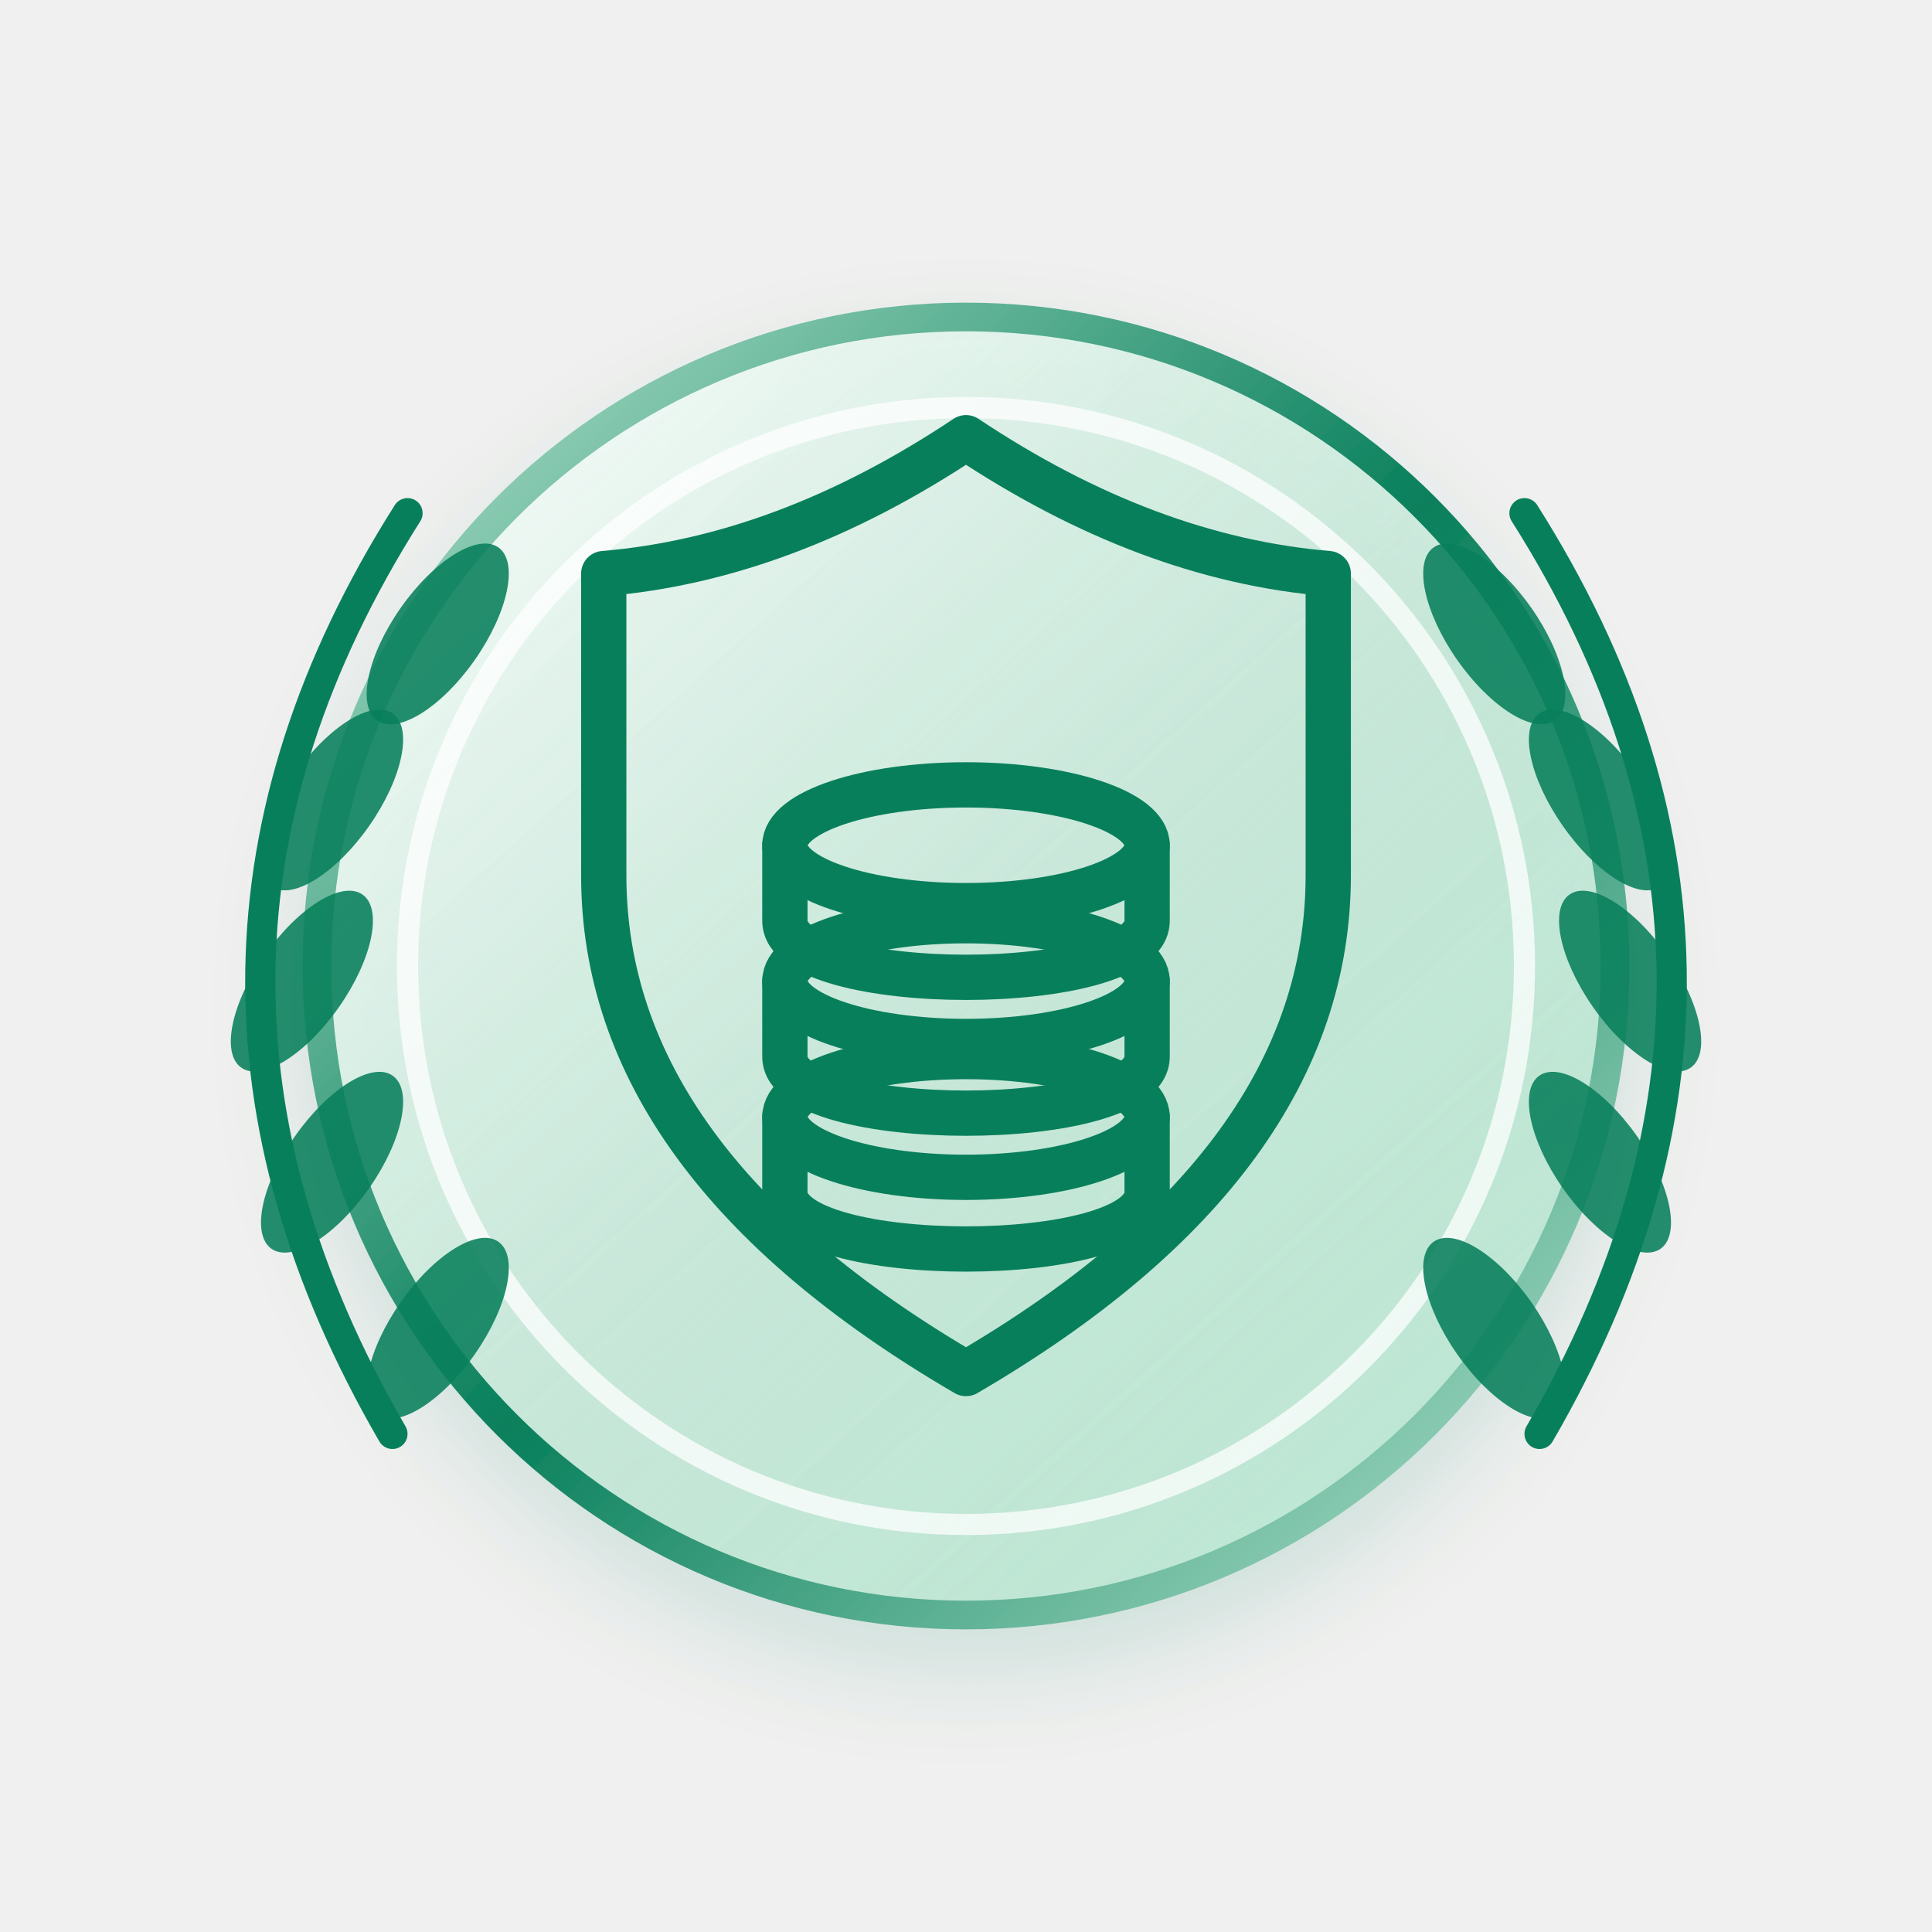
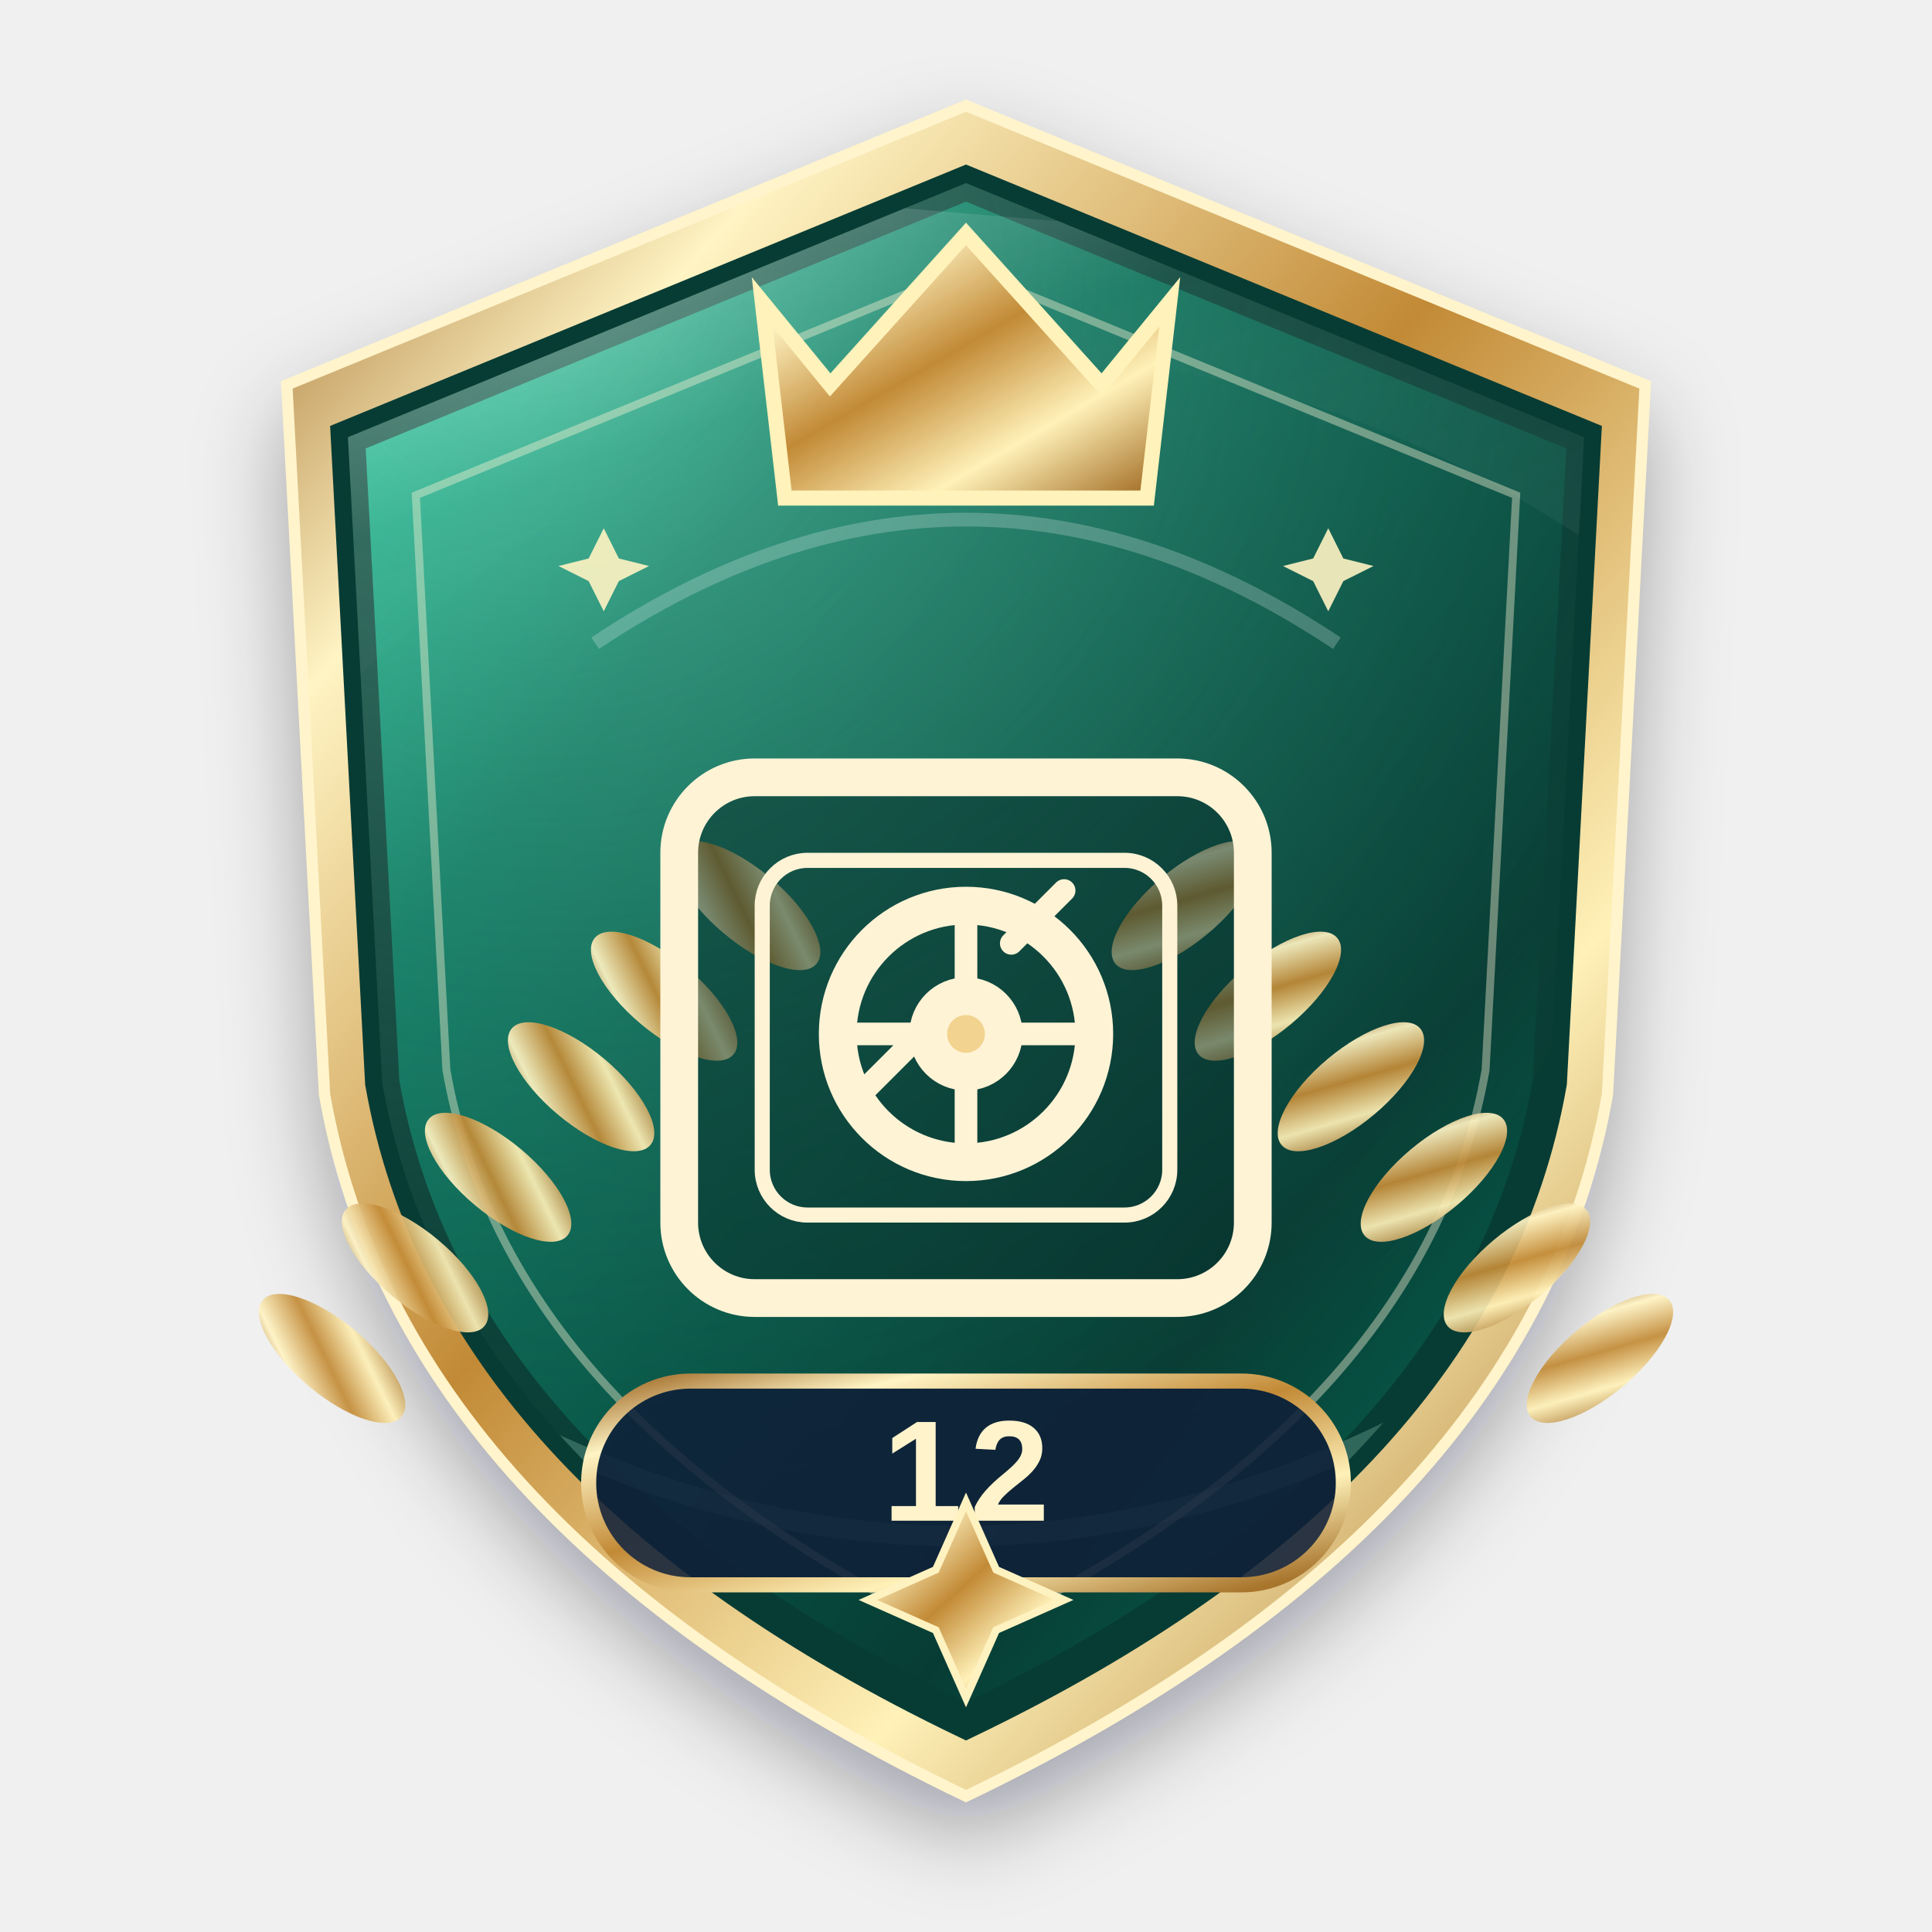
- <svg xmlns="http://www.w3.org/2000/svg" width="128" height="128" viewBox="0 0 128 128" role="img" aria-label="12 months of safety">
+ <svg xmlns="http://www.w3.org/2000/svg" width="512" height="512" viewBox="0 0 256 256" role="img" aria-label="04 safety 12 months">
  <defs>
-     <linearGradient id="face" x1=".05" y1="0" x2=".95" y2="1">
-       <stop stop-color="#FFFFFF" />
-       <stop offset=".55" stop-color="#B8E6D1" stop-opacity=".67" />
-       <stop offset="1" stop-color="#B8E6D1" stop-opacity=".92" />
+     <linearGradient id="base" x1="0" y1="0" x2="1" y2="1">
+       <stop stop-color="#1ccfa1" />
+       <stop offset=".27" stop-color="#087960" />
+       <stop offset=".72" stop-color="#073c34" />
+       <stop offset="1" stop-color="#087960" />
    </linearGradient>
-     <linearGradient id="metal" x1="0" y1="0" x2="1" y2="1">
-       <stop stop-color="#B8E6D1" />
-       <stop offset=".5" stop-color="#087F5B" />
-       <stop offset="1" stop-color="#B8E6D1" />
+     <linearGradient id="gold" x1="0" y1="0" x2=".9" y2="1">
+       <stop stop-color="#9b631e" />
+       <stop offset=".2" stop-color="#fff4c4" />
+       <stop offset=".48" stop-color="#c28a36" />
+       <stop offset=".75" stop-color="#fff1b8" />
+       <stop offset="1" stop-color="#a8752d" />
+     </linearGradient>
+     <radialGradient id="glow" cx=".35" cy=".25" r=".88">
+       <stop stop-color="#bfffe4" stop-opacity=".40" />
+       <stop offset="1" stop-color="#073c34" stop-opacity="0" />
+     </radialGradient>
+     <linearGradient id="shine" x1="0" y1="0" x2=".8" y2="1">
+       <stop stop-color="#fff" stop-opacity=".34" />
+       <stop offset=".45" stop-color="#fff" stop-opacity="0" />
+       <stop offset="1" stop-color="#fff" stop-opacity=".06" />
    </linearGradient>
    <filter id="shadow" x="-30%" y="-30%" width="160%" height="170%">
-       <feDropShadow dx="0" dy="3" stdDeviation="3" flood-color="#087F5B" flood-opacity=".16" />
+       <feDropShadow dx="0" dy="5" stdDeviation="6" flood-color="#09101f" flood-opacity=".35" />
    </filter>
+     <clipPath id="clip">
+       <path d="M128 14 218 51 213 145Q203 202 128 238Q53 202 43 145L38 51Z" />
+     </clipPath>
  </defs>
-   <circle cx="64" cy="64" r="43" fill="url(#face)" stroke="url(#metal)" stroke-width="1.9" filter="url(#shadow)" />
-   <circle cx="64" cy="64" r="37" fill="none" stroke="#fff" stroke-opacity=".75" stroke-width="1.4" />
-   <path d="M26 95 Q 8 64 27 34" stroke="#087F5B" stroke-width="2" fill="none" stroke-linecap="round" />
-   <ellipse cx="29" cy="42" rx="3" ry="7" transform="rotate(35 29 42)" fill="#087F5B" opacity=".88" />
-   <ellipse cx="22" cy="53" rx="3" ry="7" transform="rotate(35 22 53)" fill="#087F5B" opacity=".88" />
-   <ellipse cx="20" cy="65" rx="3" ry="7" transform="rotate(35 20 65)" fill="#087F5B" opacity=".88" />
-   <ellipse cx="22" cy="77" rx="3" ry="7" transform="rotate(35 22 77)" fill="#087F5B" opacity=".88" />
-   <ellipse cx="29" cy="88" rx="3" ry="7" transform="rotate(35 29 88)" fill="#087F5B" opacity=".88" />
-   <path d="M102 95 Q 120 64 101 34" stroke="#087F5B" stroke-width="2" fill="none" stroke-linecap="round" />
-   <ellipse cx="99" cy="42" rx="3" ry="7" transform="rotate(-35 99 42)" fill="#087F5B" opacity=".88" />
-   <ellipse cx="106" cy="53" rx="3" ry="7" transform="rotate(-35 106 53)" fill="#087F5B" opacity=".88" />
-   <ellipse cx="108" cy="65" rx="3" ry="7" transform="rotate(-35 108 65)" fill="#087F5B" opacity=".88" />
-   <ellipse cx="106" cy="77" rx="3" ry="7" transform="rotate(-35 106 77)" fill="#087F5B" opacity=".88" />
-   <ellipse cx="99" cy="88" rx="3" ry="7" transform="rotate(-35 99 88)" fill="#087F5B" opacity=".88" />
-   <g fill="none" stroke="#087F5B" stroke-width="3" stroke-linecap="round" stroke-linejoin="round">
-     <path d="M64 29 Q76 37 88 38 V58 Q88 77 64 91 Q40 77 40 58 V38 Q52 37 64 29Z" />
-     <ellipse cx="64" cy="74" rx="12" ry="4" />
-     <path d="M52 74v5c0 5 24 5 24 0v-5" />
-     <ellipse cx="64" cy="65" rx="12" ry="4" />
-     <path d="M52 65v5c0 5 24 5 24 0v-5" />
-     <ellipse cx="64" cy="56" rx="12" ry="4" />
-     <path d="M52 56v5c0 5 24 5 24 0v-5" />
+   <path d="M128 14 218 51 213 145Q203 202 128 238Q53 202 43 145L38 51Z" fill="#4d341d" filter="url(#shadow)" />
+   <path d="M128 14 218 51 213 145Q203 202 128 238Q53 202 43 145L38 51Z" fill="url(#gold)" stroke="#fff4cc" stroke-width="1.5" />
+   <g transform="translate(128 128) scale(.91) translate(-128 -128)">
+     <path d="M128 14 218 51 213 145Q203 202 128 238Q53 202 43 145L38 51Z" fill="url(#base)" stroke="#073c34" stroke-width="5" />
+     <g clip-path="url(#clip)">
+       <circle cx="103" cy="87" r="122" fill="url(#glow)" />
+       <path d="M35 90Q128 0 227 72L218 26 28 10Z" fill="url(#shine)" />
+       <path d="M42 183Q128 240 215 181" fill="none" stroke="#bfffe4" opacity=".22" stroke-width="3" />
+       <path d="M74 81Q128 45 182 81" stroke="#fff" opacity=".22" stroke-width="2" fill="none" />
+     </g>
  </g>
+   <path d="M128 14 218 51 213 145Q203 202 128 238Q53 202 43 145L38 51Z" fill="none" stroke="#fff6d7" stroke-opacity=".40" stroke-width="1.3" transform="translate(128 128) scale(.81) translate(-128 -128)" />
+   <ellipse cx="44.0" cy="180.0" rx="4.8" ry="12" transform="rotate(-50 44.0 180.0)" fill="url(#gold)" opacity=".92" />
+   <ellipse cx="55.0" cy="168.0" rx="4.8" ry="12" transform="rotate(-50 55.0 168.0)" fill="url(#gold)" opacity=".92" />
+   <ellipse cx="66.0" cy="156.0" rx="4.8" ry="12" transform="rotate(-50 66.0 156.0)" fill="url(#gold)" opacity=".92" />
+   <ellipse cx="77.0" cy="144.0" rx="4.8" ry="12" transform="rotate(-50 77.0 144.0)" fill="url(#gold)" opacity=".92" />
+   <ellipse cx="88.0" cy="132.0" rx="4.8" ry="12" transform="rotate(-50 88.0 132.0)" fill="url(#gold)" opacity=".92" />
+   <ellipse cx="99.0" cy="120.0" rx="4.8" ry="12" transform="rotate(-50 99.0 120.0)" fill="url(#gold)" opacity=".92" />
+   <ellipse cx="212.0" cy="180.0" rx="4.8" ry="12" transform="rotate(50 212.0 180.0)" fill="url(#gold)" opacity=".92" />
+   <ellipse cx="201.0" cy="168.0" rx="4.8" ry="12" transform="rotate(50 201.0 168.0)" fill="url(#gold)" opacity=".92" />
+   <ellipse cx="190.0" cy="156.0" rx="4.8" ry="12" transform="rotate(50 190.0 156.0)" fill="url(#gold)" opacity=".92" />
+   <ellipse cx="179.0" cy="144.0" rx="4.8" ry="12" transform="rotate(50 179.0 144.0)" fill="url(#gold)" opacity=".92" />
+   <ellipse cx="168.0" cy="132.0" rx="4.8" ry="12" transform="rotate(50 168.0 132.0)" fill="url(#gold)" opacity=".92" />
+   <ellipse cx="157.0" cy="120.0" rx="4.8" ry="12" transform="rotate(50 157.0 120.0)" fill="url(#gold)" opacity=".92" />
+   <path d="M80 70l2 4 4 1-4 2-2 4-2-4-4-2 4-1Z" fill="#fff4c3" opacity=".9" />
+   <path d="M176 70l2 4 4 1-4 2-2 4-2-4-4-2 4-1Z" fill="#fff4c3" opacity=".9" />
+   <path d="M101 40l9 11 18-20 18 20 9-11-3 26h-48Z" fill="url(#gold)" stroke="#fff2ba" stroke-width="2" />
+   <g stroke="#fff3d6" stroke-width="5" stroke-linecap="round" stroke-linejoin="round" fill="none">
+     <rect x="90" y="103" width="76" height="69" rx="10" fill="#092f2b" fill-opacity=".5" />
+     <rect x="101" y="114" width="54" height="47" rx="6" stroke-width="2" />
+     <circle cx="128" cy="137" r="17" />
+     <circle cx="128" cy="137" r="5" fill="#f2d38f" />
+     <path d="M128 121v10m0 12v10m-16-16h10m12 0h10m-10-12 7-7m-26 26 7-7" stroke-width="3" />
+   </g>
+   <g>
+     <rect x="78" y="183" width="100" height="27" rx="13.5" fill="#101f39" fill-opacity=".87" stroke="url(#gold)" stroke-width="2" />
+     <text x="128" y="201.5" text-anchor="middle" font-family="Arial,Helvetica,sans-serif" font-size="19" font-weight="800" letter-spacing="1" fill="#fff3cb">12</text>
+   </g>
+   <path d="M128 225l4-9 9-4-9-4-4-9-4 9-9 4 9 4Z" fill="url(#gold)" stroke="#fff2c1" stroke-width="1" />
</svg>
